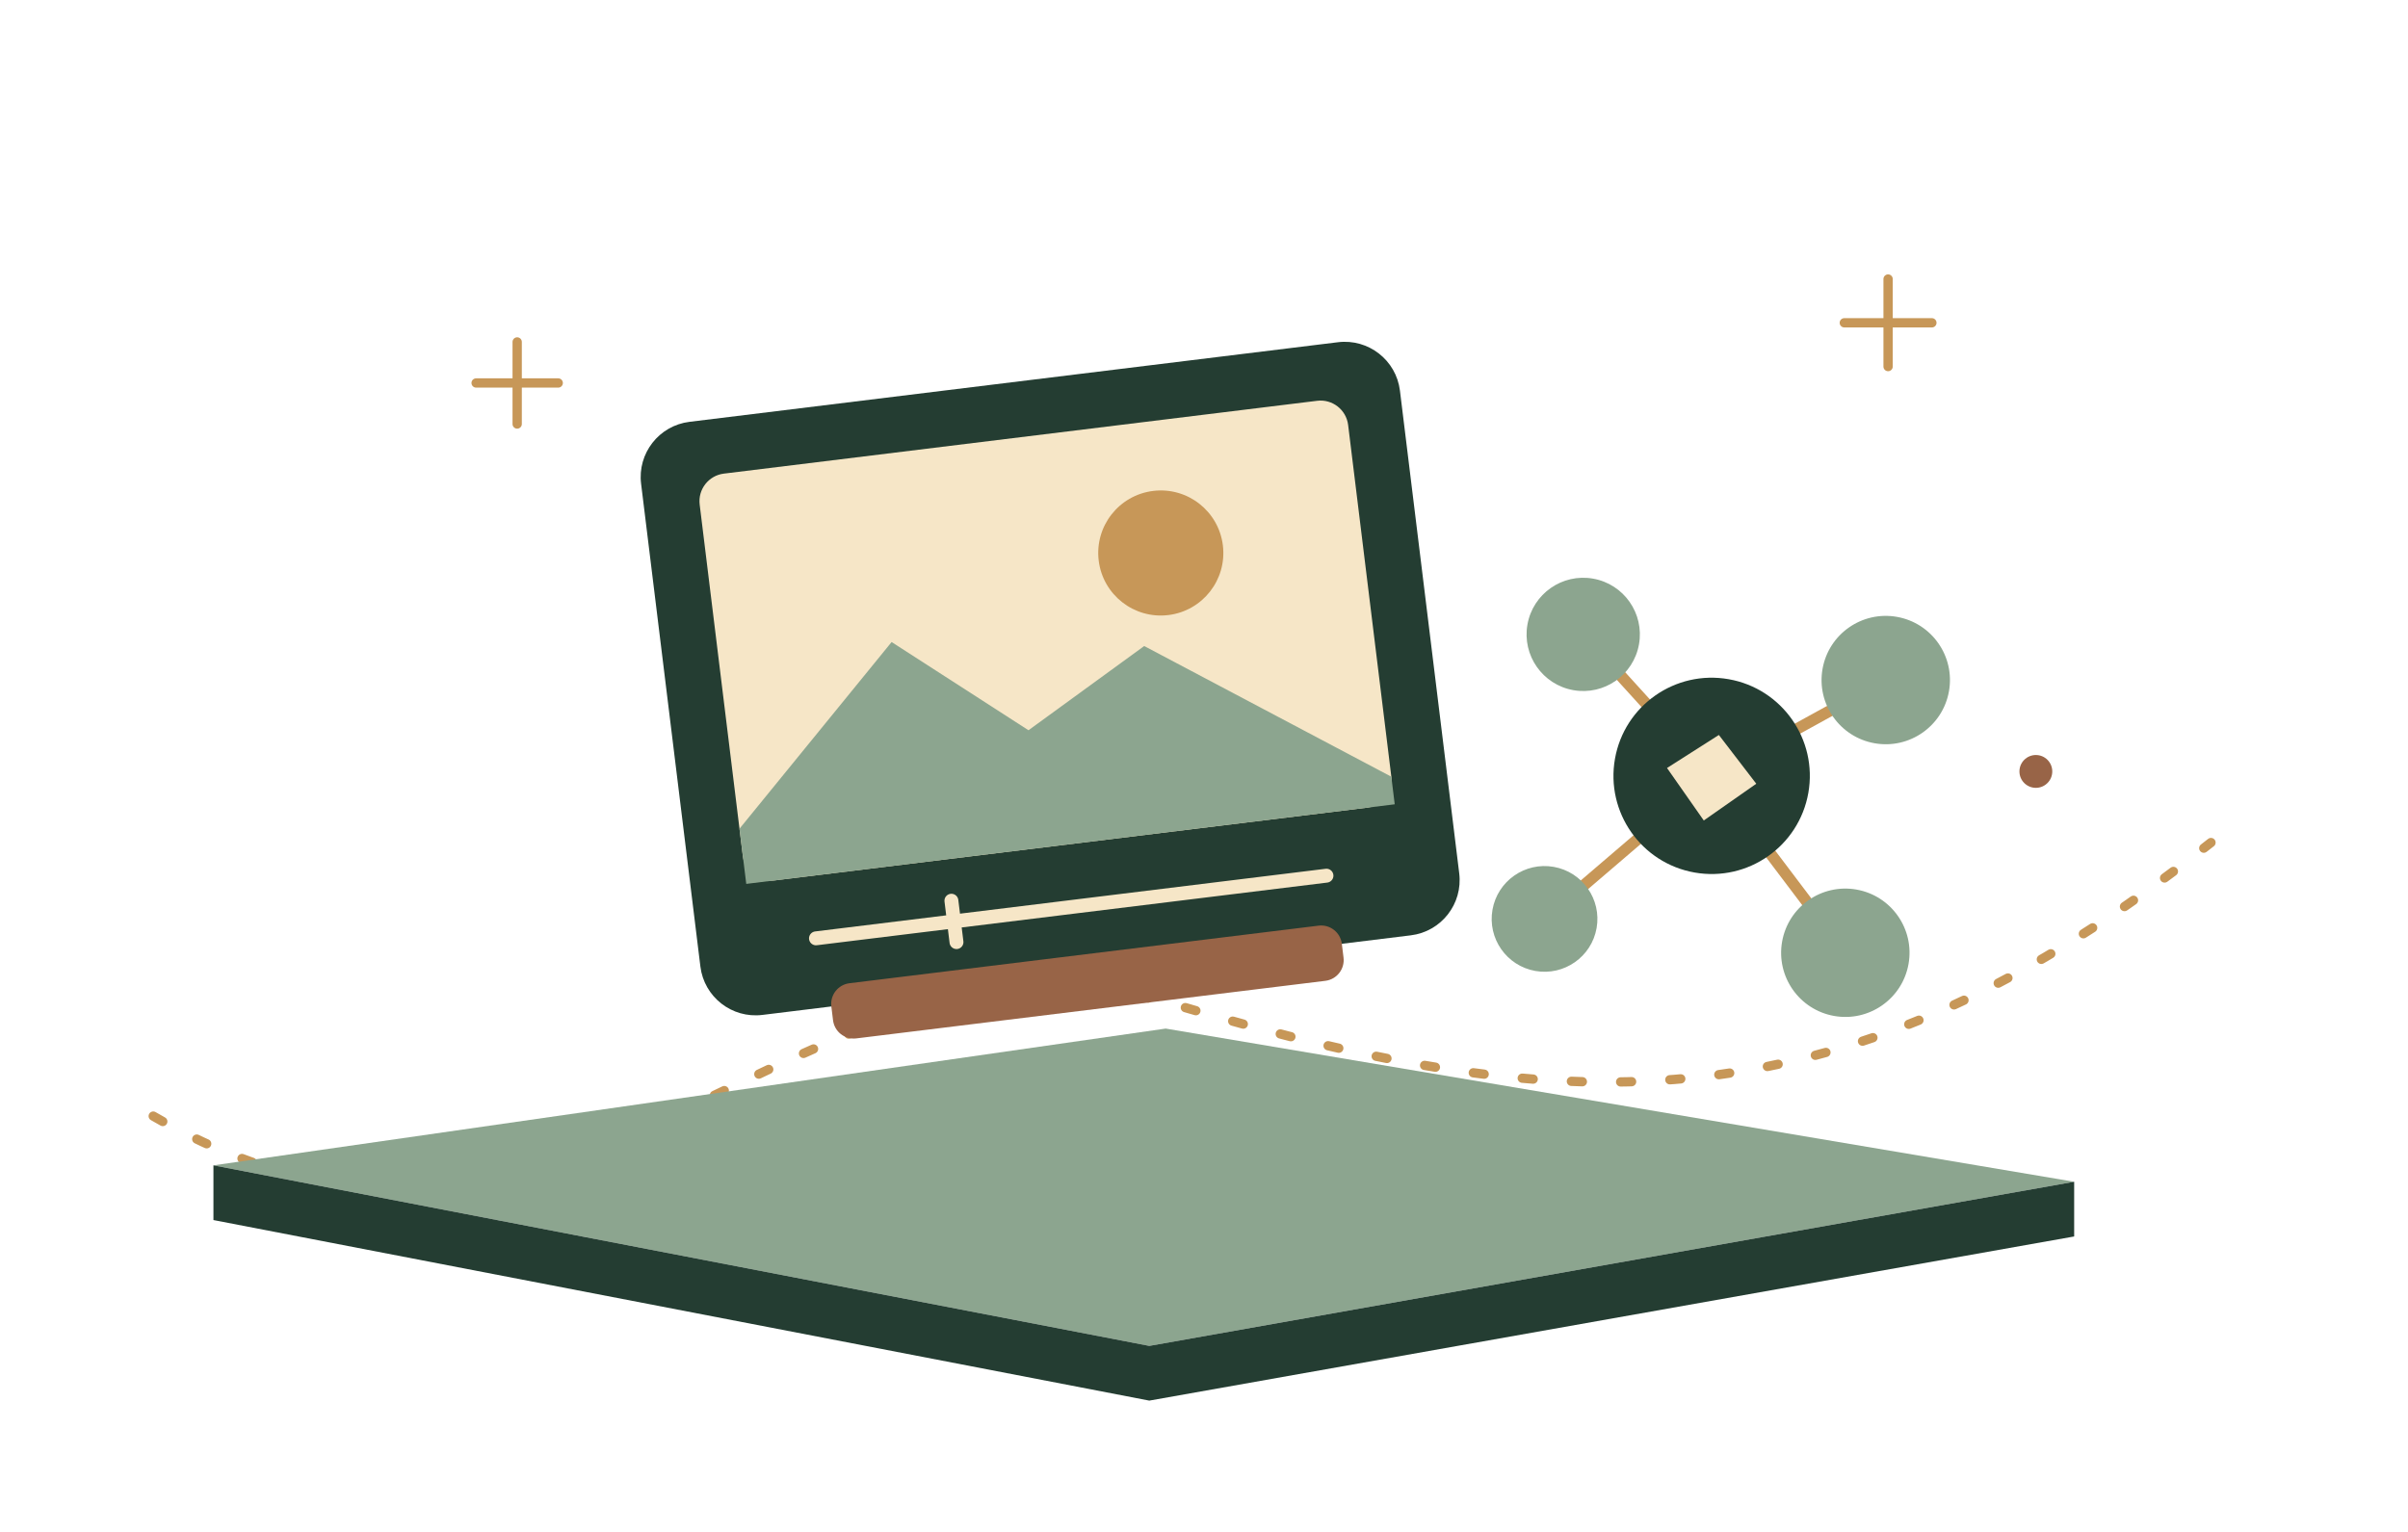
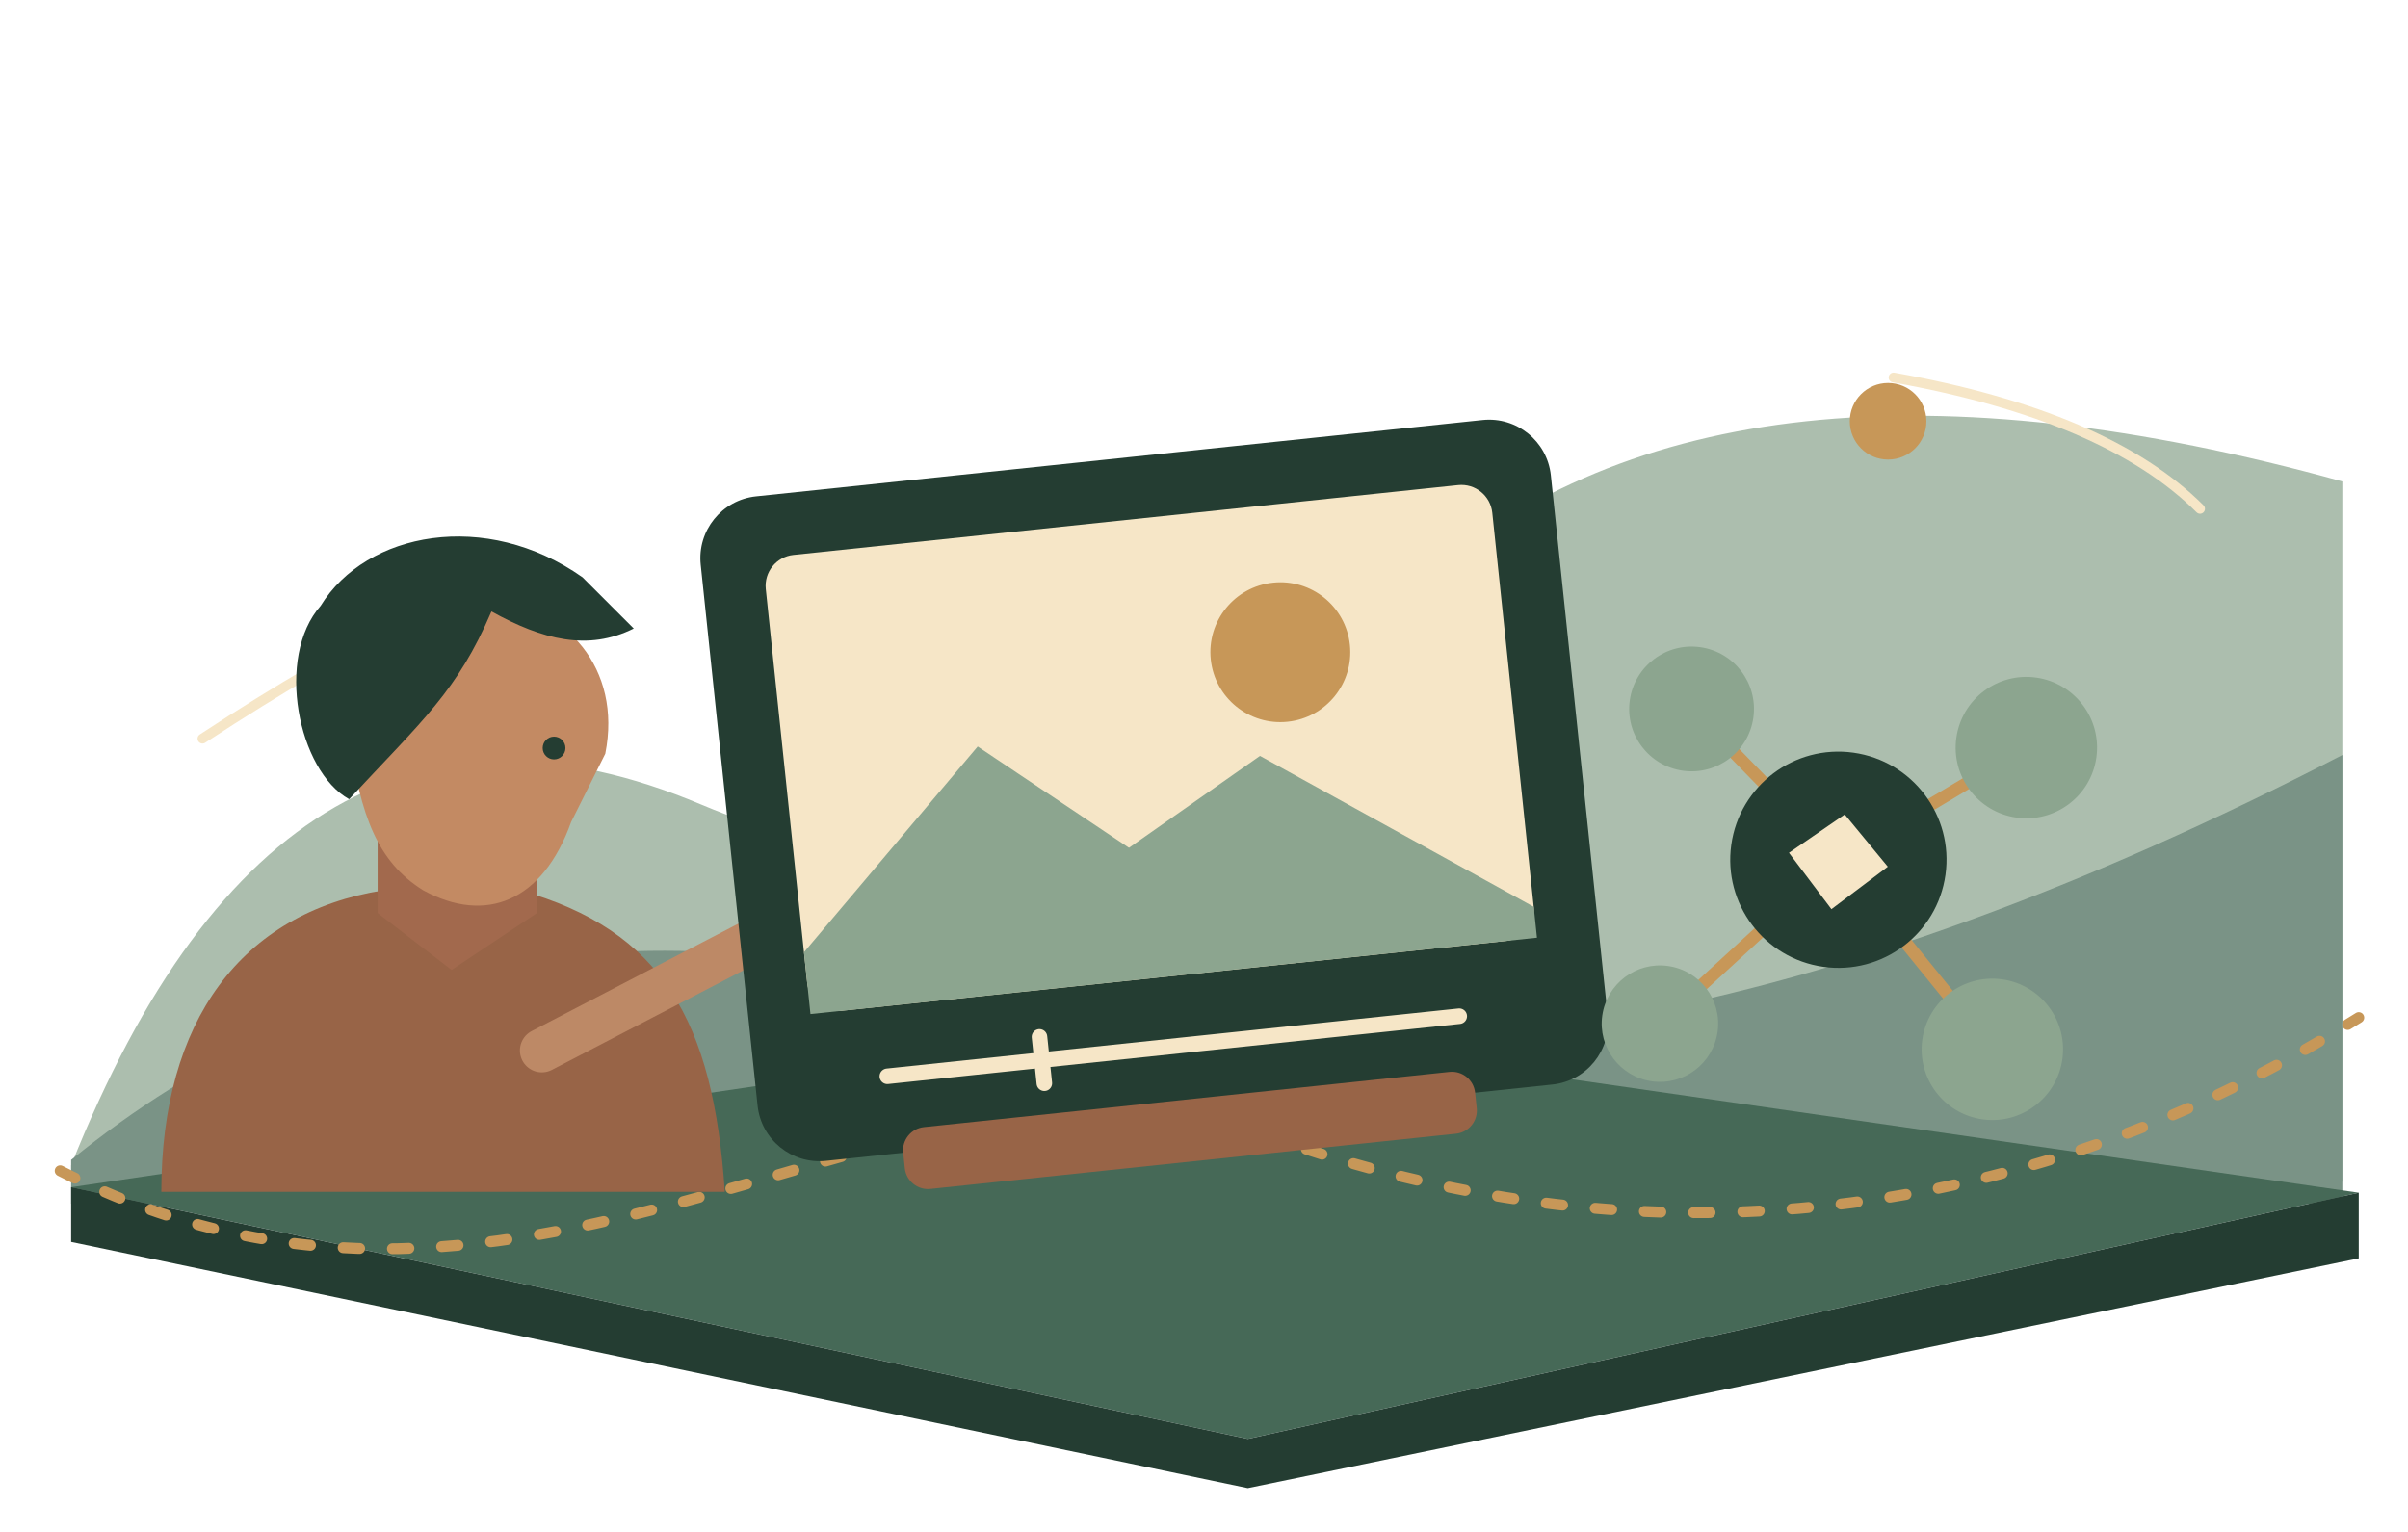
<svg xmlns="http://www.w3.org/2000/svg" viewBox="0 0 440 280" role="img" aria-labelledby="title">
-   <path d="M28 204c78 45 117-41 188-20s121 23 188-30" fill="none" stroke="#c79758" stroke-width="1.7" stroke-linecap="round" stroke-linejoin="round" stroke-dasharray="2 7" />
-   <path d="M87 70h15m-7.5-7.5v15M337 59h16m-8-8v16" fill="none" stroke="#c79758" stroke-width="1.7" stroke-linecap="round" stroke-linejoin="round" />
-   <circle cx="372" cy="141" r="3" fill="#986447" />
-   <path d="M39 213 213 188l166 28-169 30Z" fill="#8ca58f" />
-   <path d="M39 213v10l171 33 169-30v-10l-169 30Z" fill="#243d32" />
-   <g transform="translate(116 44) scale(1.27) rotate(-7 60 65)">
+   <g opacity=".72">
+     <path d="M13 213Q52 115 128 147T260 106Q316 57 428 88v128H13Z" fill="#8ca58f" />
+     <path d="M13 212q70-57 172-29t243-45v82H13Z" fill="#466957" />
+   </g>
+   <path d="M13 217 216 187l215 31-203 45Z" fill="#466957" />
+   <path d="M13 217v10l215 45 203-42v-12l-203 45Z" fill="#243d32" />
+   <path d="M11 214C97 258 168 184 230 207s134 21 201-21" fill="none" stroke="#c79758" stroke-width="2" stroke-linecap="round" stroke-linejoin="round" stroke-dasharray="3 6" />
+   <path d="M37 135c29-19 47-27 63-32m246-34q39 7 56 24" fill="none" stroke="#f6e6c7" stroke-width="1.8" stroke-linecap="round" stroke-linejoin="round" />
+   <circle cx="345" cy="77" r="7" fill="#c79758" />
+   <g transform="translate(17 92) scale(1.04) rotate(0 60 65)">
+     <path d="M12 121c0-30 14-49 39-53h24c25 7 34 23 36 53Z" fill="#986447" />
+     <path d="M50 59v13l13 10 15-10V56Z" fill="#a2694d" />
+     <path d="M45 41c-1-15 10-25 25-24 13 1 23 12 20 27l-6 12c-5 14-15 18-26 12-8-5-11-13-13-27Z" fill="#c38a63" />
+     <path d="M45 52c-9-5-13-25-5-34 8-13 29-17 46-5l9 9c-8 4-16 2-25-3-6 14-12 19-25 33Z" fill="#243d32" />
+     <circle cx="81" cy="43" r="2" fill="#243d32" />
+   </g>
+   <path d="M99 192l50-26" fill="none" stroke="#bd8966" stroke-width="8" stroke-linecap="round" stroke-linejoin="round" />
+   <g transform="translate(126 55) scale(1.42) rotate(-6 60 65)">
    <rect x="5" y="20" width="110" height="86" rx="8" fill="#243d32" />
    <rect x="13" y="28" width="94" height="59" rx="4" fill="#f6e6c7" />
    <circle cx="78" cy="47" r="9" fill="#c79758" />
    <path d="M13 79l25-24 18 15 18-10 33 23v4H13Z" fill="#8ca58f" />
    <path d="M22 96h74m-54-3v6" fill="none" stroke="#f6e6c7" stroke-width="2" stroke-linecap="round" stroke-linejoin="round" />
    <rect x="23" y="103" width="74" height="8" rx="3" fill="#986447" />
  </g>
-   <g transform="translate(271 99) scale(0.69) rotate(10 60 65)">
+   <g transform="translate(290 110) scale(0.76) rotate(8 60 65)">
    <path d="M60 62 20 31m40 31 41-33M60 62l-37 45m37-45 43 40" fill="none" stroke="#c79758" stroke-width="3" stroke-linecap="round" stroke-linejoin="round" />
    <circle cx="60" cy="62" r="26" fill="#243d32" />
    <circle cx="20" cy="31" r="15" fill="#8ca58f" />
    <circle cx="101" cy="29" r="17" fill="#8ca58f" />
    <circle cx="23" cy="107" r="14" fill="#8ca58f" />
    <circle cx="103" cy="102" r="17" fill="#8ca58f" />
    <path d="m60 51 12 11-12 12-12-12Z" fill="#f6e6c7" />
  </g>
</svg>
